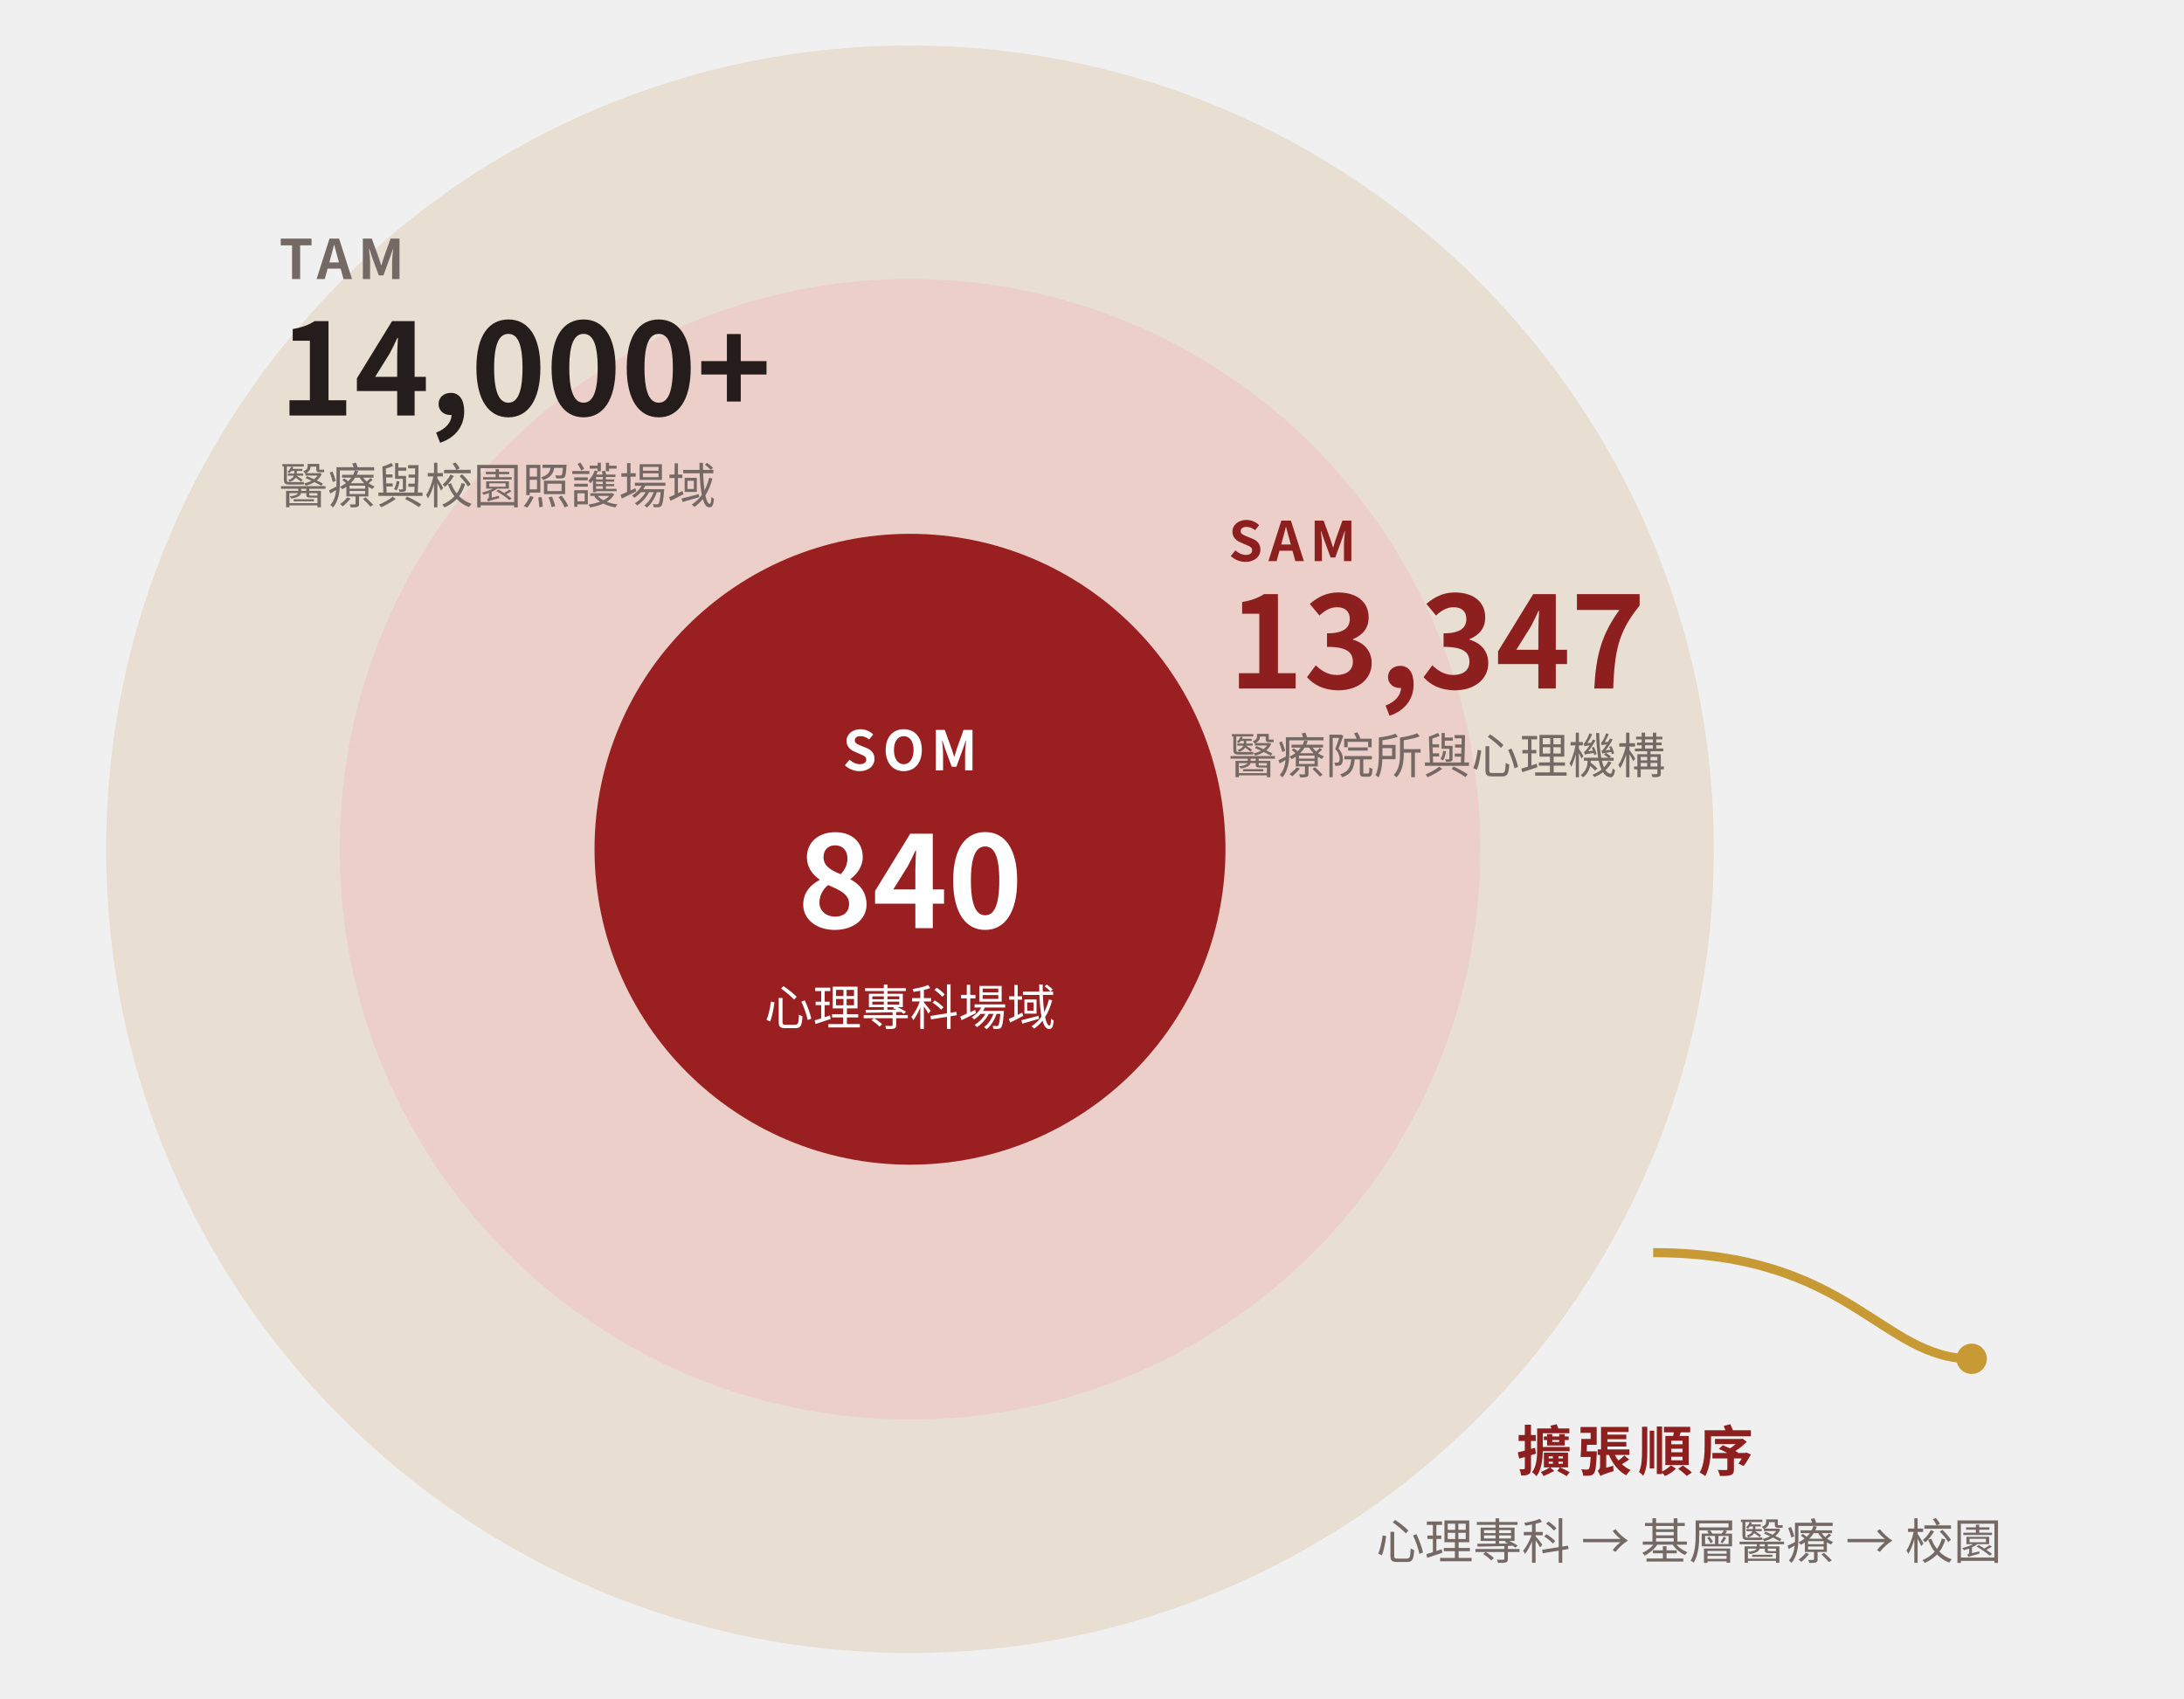
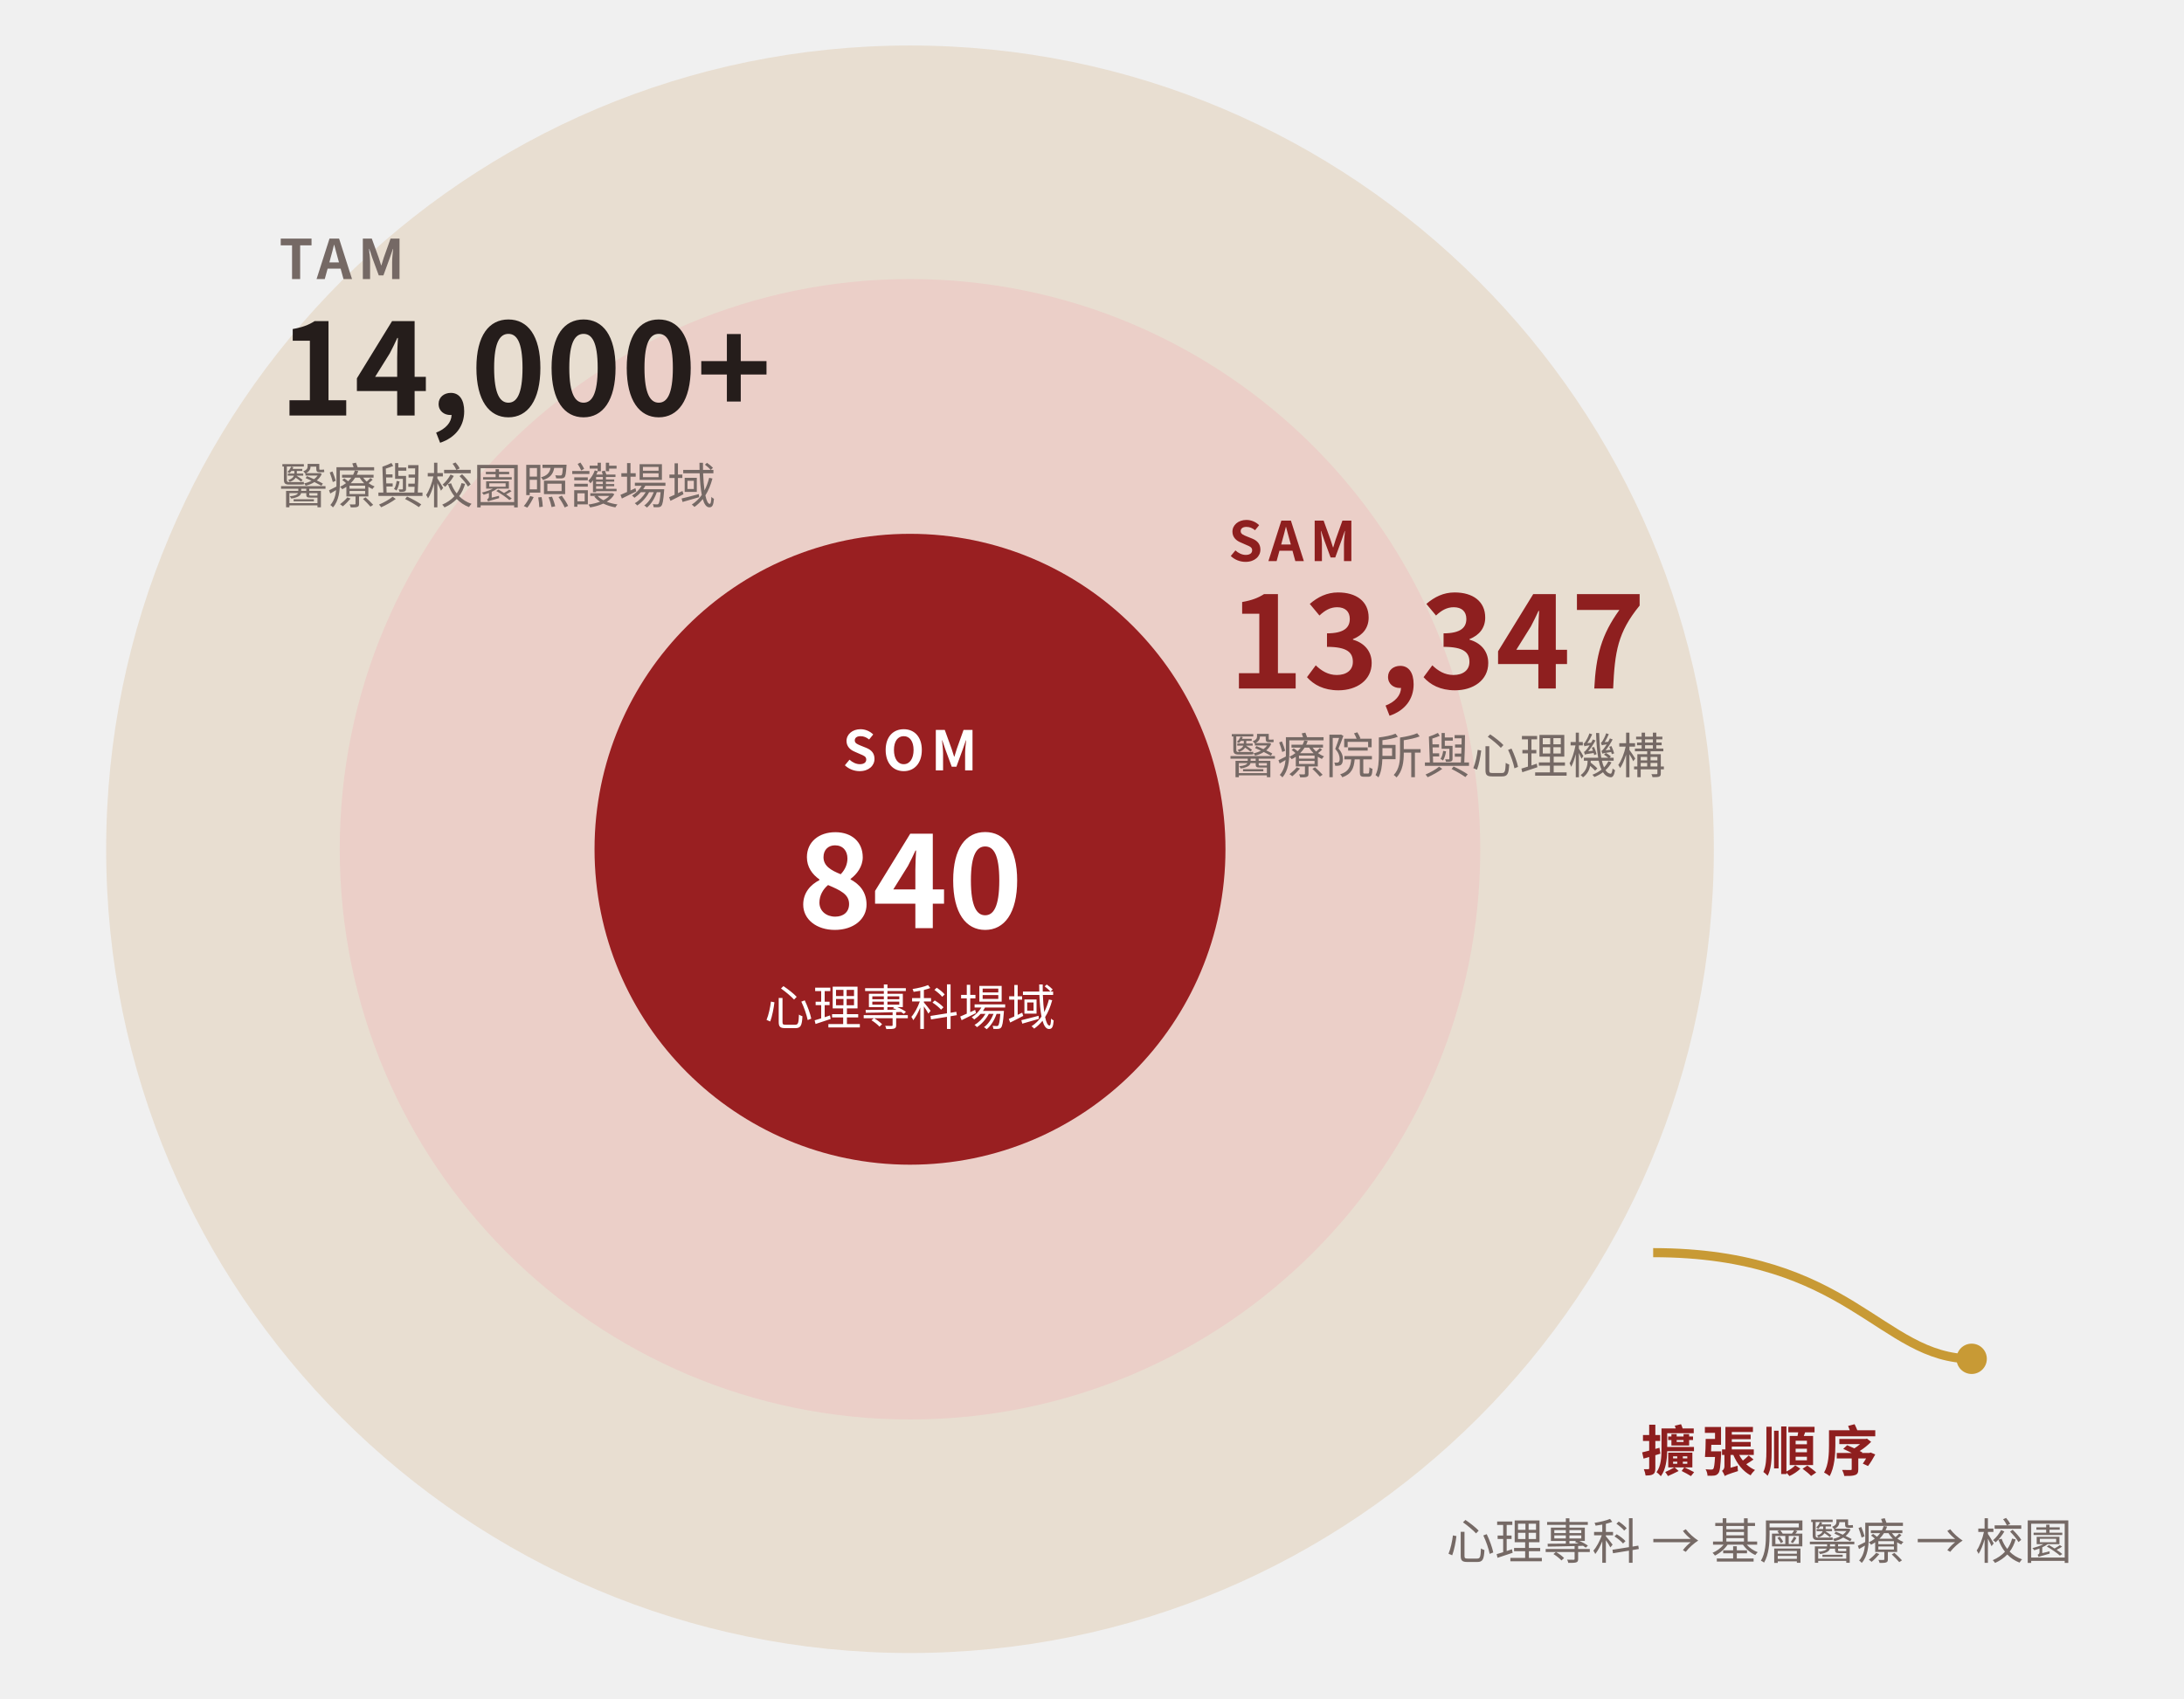
<svg xmlns="http://www.w3.org/2000/svg" width="720" height="560" viewBox="0 0 720 560">
  <style>
    text { font-family: "Noto Sans CJK TC", "PingFang TC", sans-serif; }
    .eyebrow { font-size: 18px; font-weight: 700; letter-spacing: 2px; }
    .number { font-size: 42px; font-weight: 800; }
    .body { font-size: 16px; font-weight: 500; }
  </style>
  <circle cx="300" cy="280" r="265" fill="#E8DED1" />
  <circle cx="300" cy="280" r="188" fill="#EBCFC8" />
  <circle cx="300" cy="280" r="104" fill="#991F21" />
  <text x="92" y="92" fill="#756965" class="eyebrow">TAM</text>
  <text x="92" y="137" fill="#251D1B" class="number">14,000+</text>
  <text x="92" y="166" fill="#756965" class="body">醫療與校園照護場域</text>
  <text x="405" y="185" fill="#8E1F1F" class="eyebrow">SAM</text>
  <text x="405" y="227" fill="#8E1F1F" class="number">13,347</text>
  <text x="405" y="255" fill="#756965" class="body">醫療院所與心理機構</text>
  <text x="300" y="254" fill="#FFFFFF" text-anchor="middle" class="eyebrow">SOM</text>
  <text x="300" y="306" fill="#FFFFFF" text-anchor="middle" class="number">840</text>
  <text x="300" y="338" fill="#FFFFFF" text-anchor="middle" class="body">心理專科場域</text>
  <path d="M545 413 C610 413 620 448 650 448" fill="none" stroke="#C89A35" stroke-width="3" />
  <circle cx="650" cy="448" r="5" fill="#C89A35" />
-   <text x="500" y="485" fill="#8E1F1F" class="eyebrow">擴張順序</text>
-   <text x="660" y="514" fill="#756965" text-anchor="end" class="body">心理專科 → 基層醫療 → 校園</text>
+   <text x="580" y="485" fill="#8E1F1F" text-anchor="middle" class="eyebrow">擴張順序</text>
+   <text x="580" y="514" fill="#756965" text-anchor="middle" class="body">心理專科 → 基層醫療 → 校園</text>
</svg>
